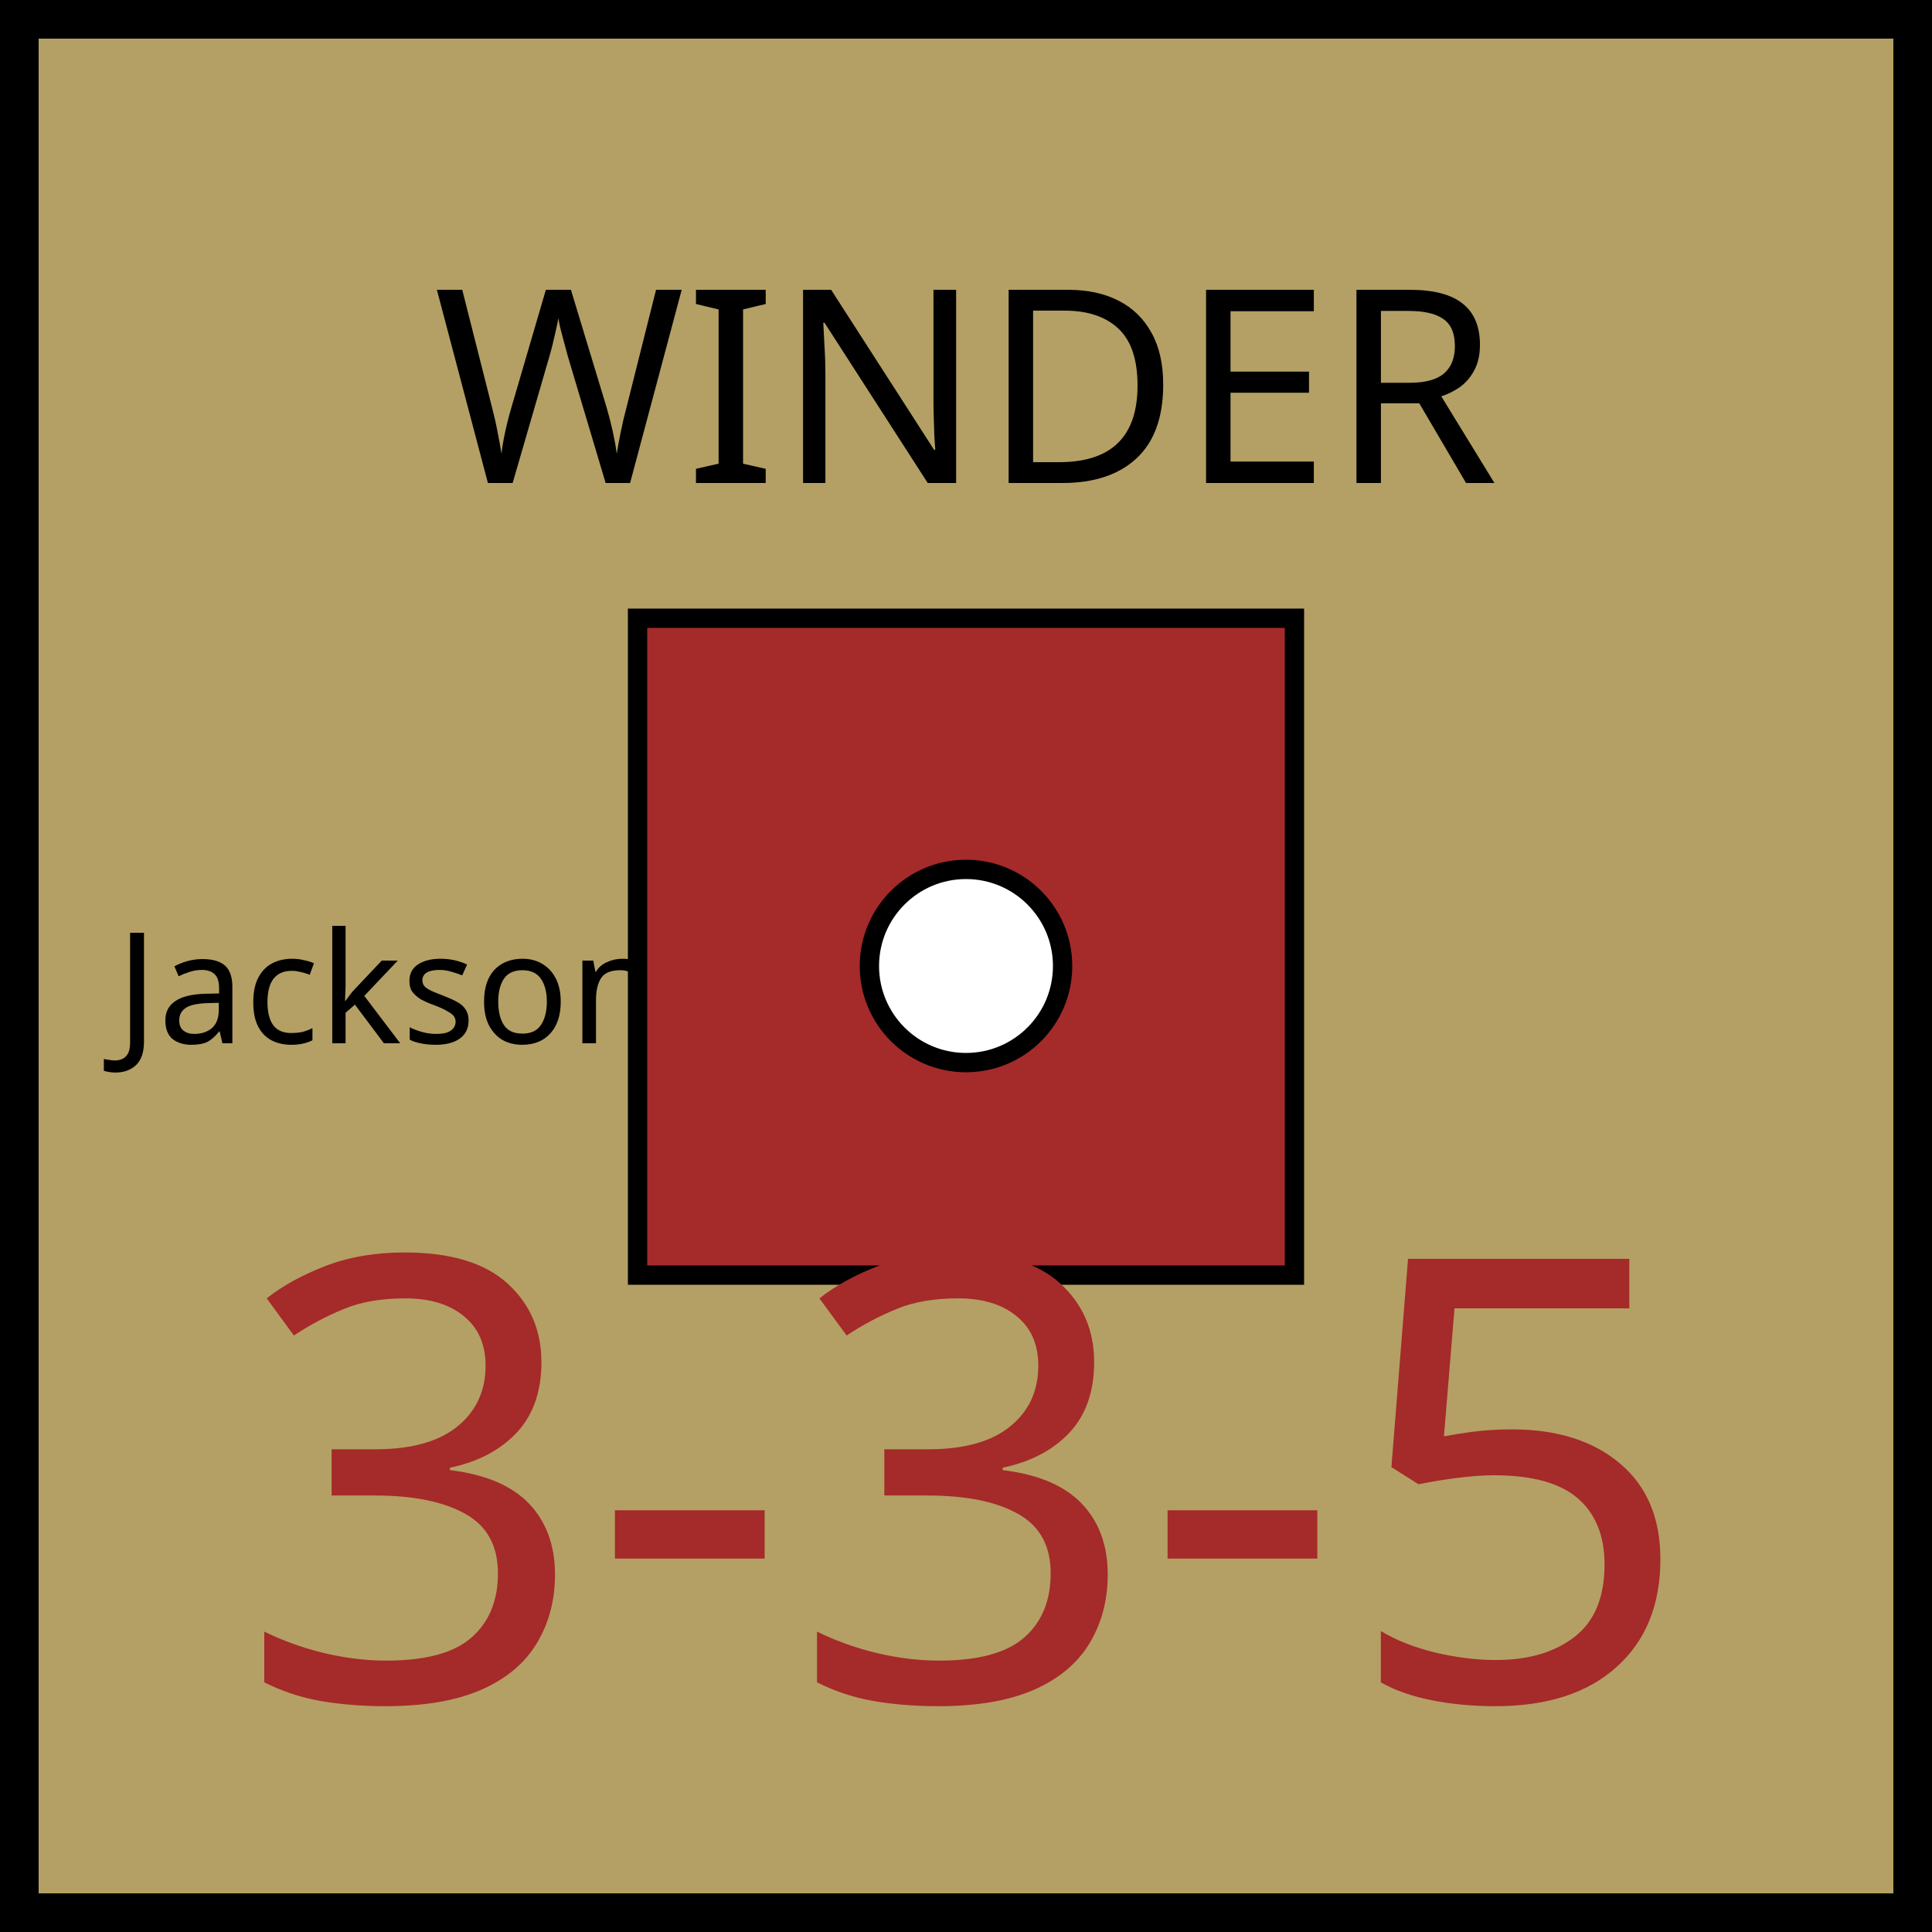
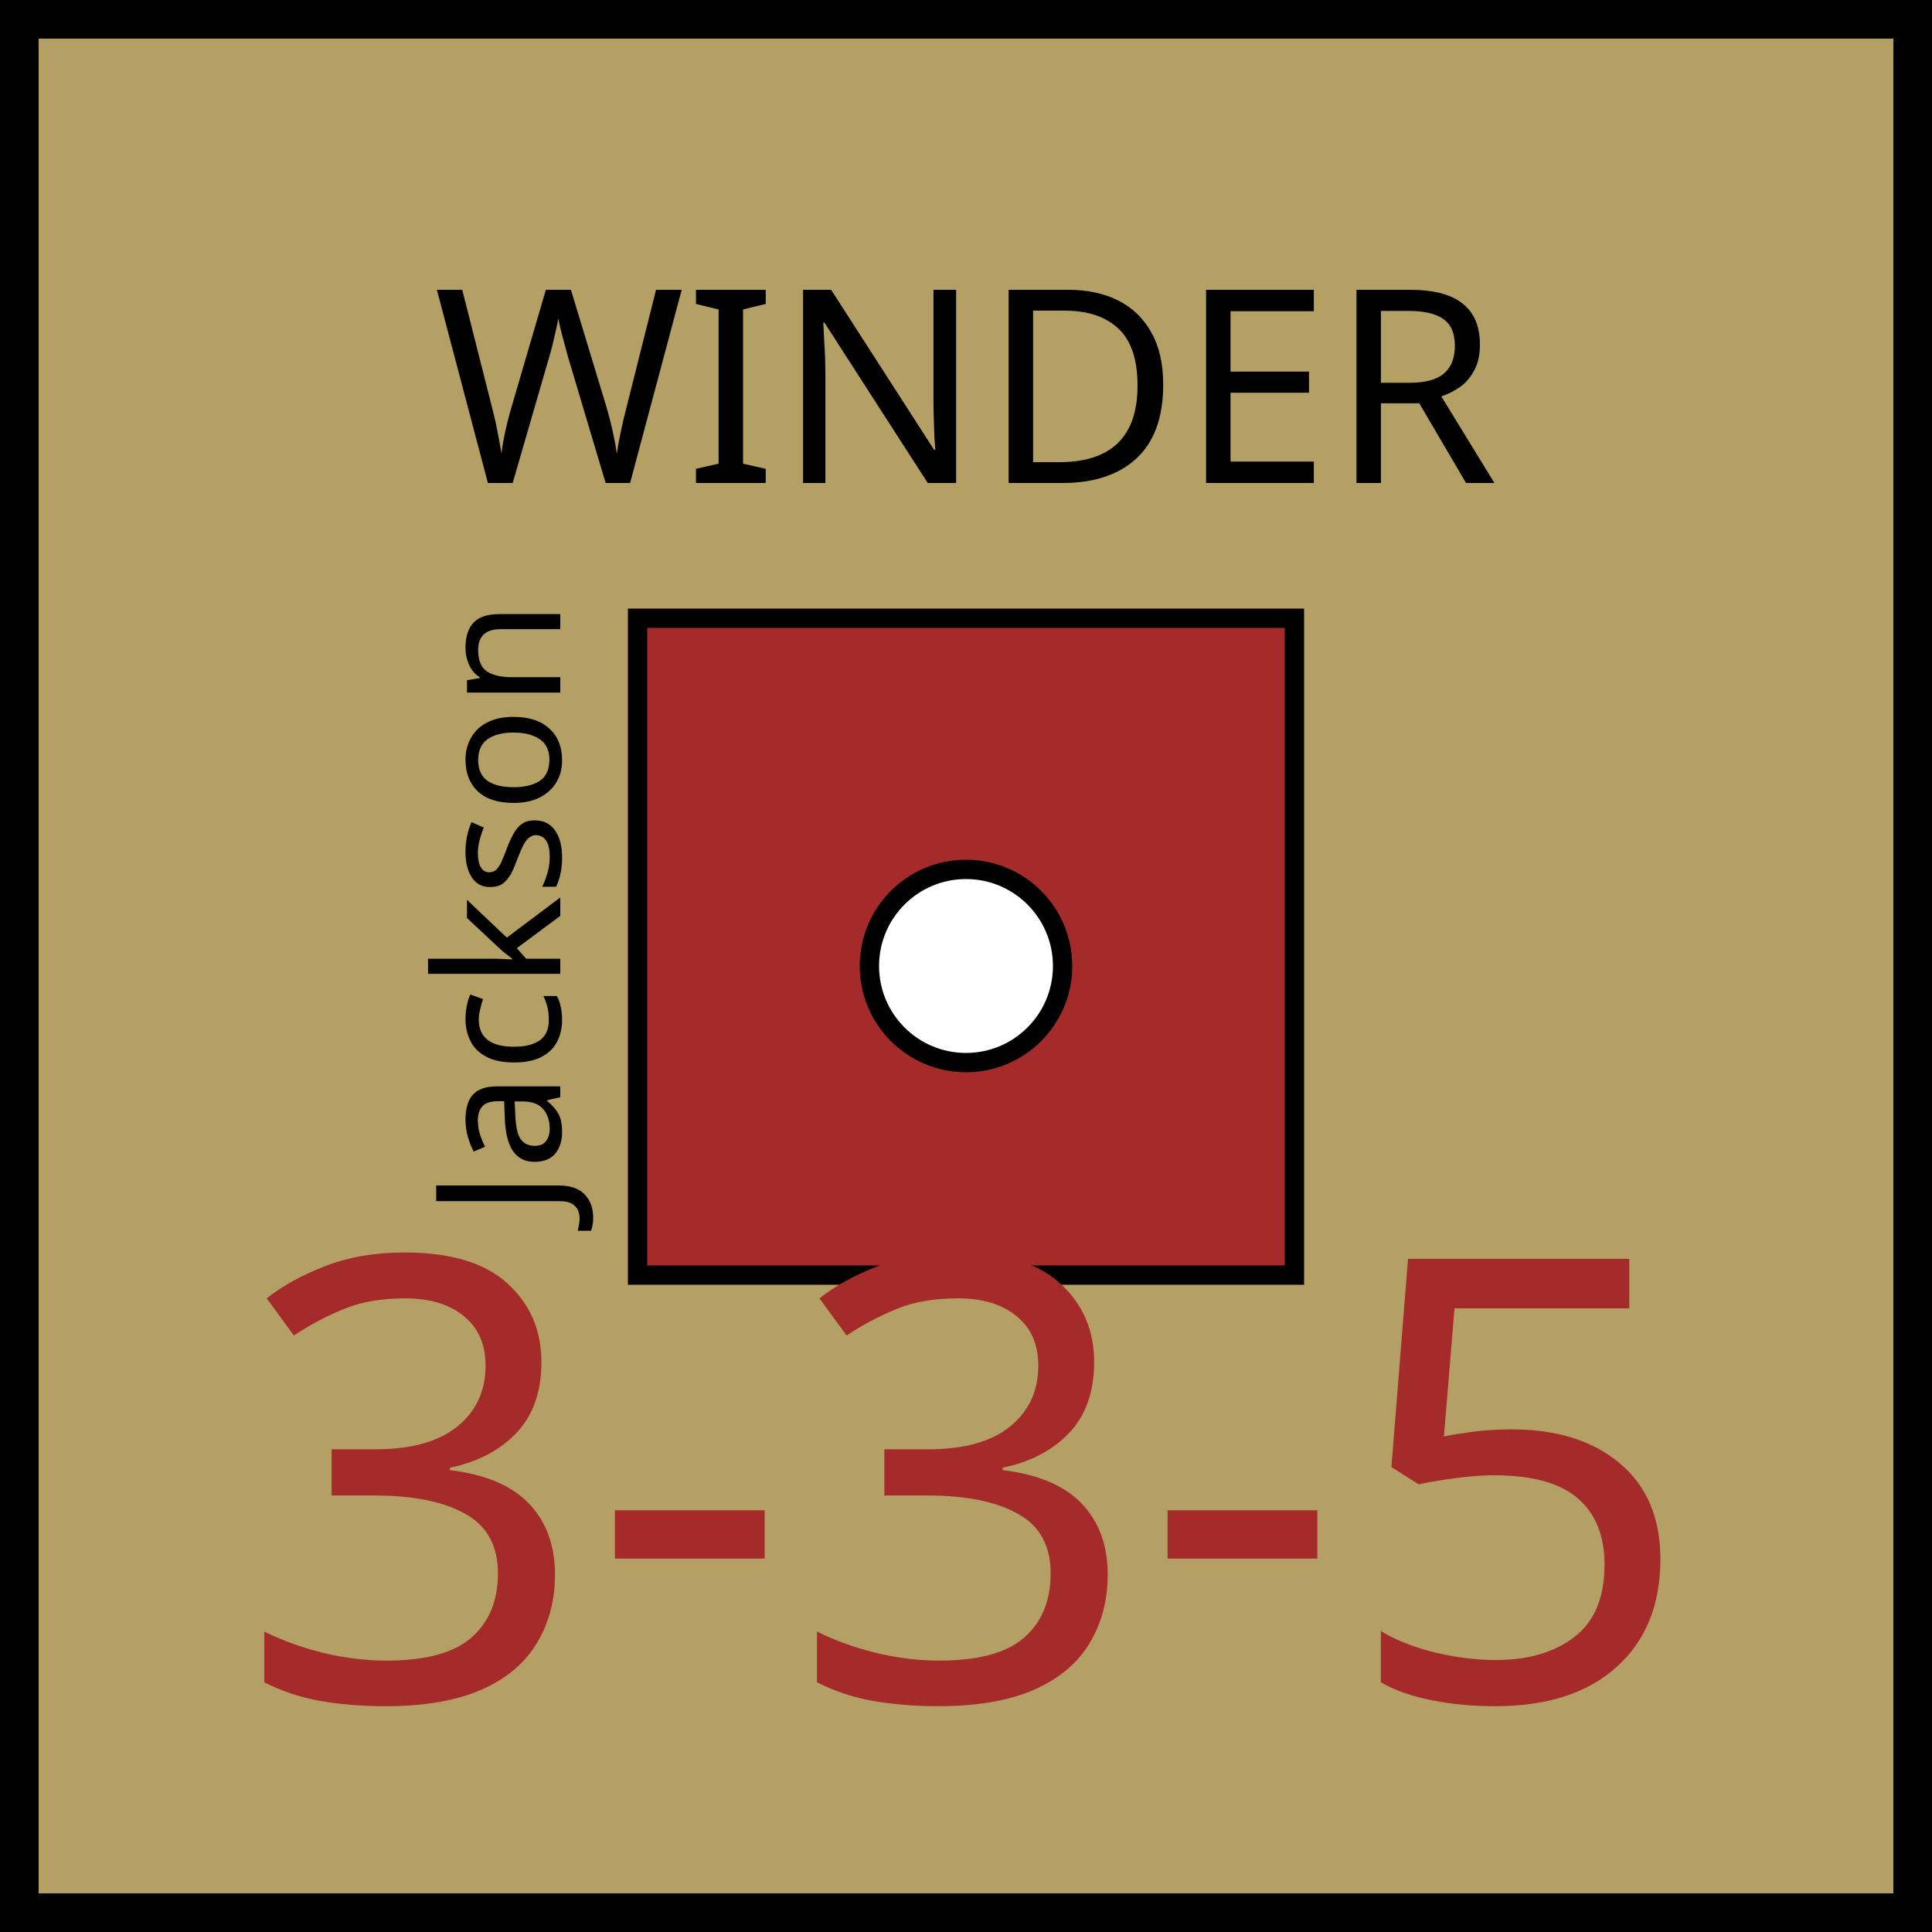
<svg xmlns="http://www.w3.org/2000/svg" xmlns:xlink="http://www.w3.org/1999/xlink" viewBox="0 0 100 100" width="100" height="100">
  <defs id="common">
    <rect id="background" width="100" height="100" fill="rgb(180,160,100)" />
    <g id="border" stroke="black" stroke-width="2">
      <line x1="0" y1="1" x2="100" y2="1" />
      <line x1="1" y1="1" x2="1" y2="100" />
      <line x1="0" y1="99" x2="100" y2="99" />
      <line x1="99" y1="1" x2="99" y2="100" />
    </g>
    <clipPath id="block">
      <use xlink:href="#background" />
    </clipPath>
  </defs>
  <g id="unit" font-family="EB Garamond">
    <use xlink:href="#background" clip-path="url(#block)" />
    <use xlink:href="#border" clip-path="url(#block)" />
-     <text x="6" y="54" font-size="8" fill="black">Jackson</text>
+     <text x="8" y="54" font-size="9" transform="rotate(270,23,48)">Jackson</text>
    <g id="symbol" text-anchor="middle">
      <text x="50" y="25" font-size="14" fill="black">WINDER</text>
      <rect x="33" y="32" width="34" height="34" fill="brown" stroke="black" />
      <circle r="5" cx="50" cy="50" fill="white" stroke="black" />
    </g>
    <g id="stats" text-anchor="middle" font-size="32">
      <text x="50" y="88" fill="brown">3-3-5</text>
    </g>
  </g>
</svg>
